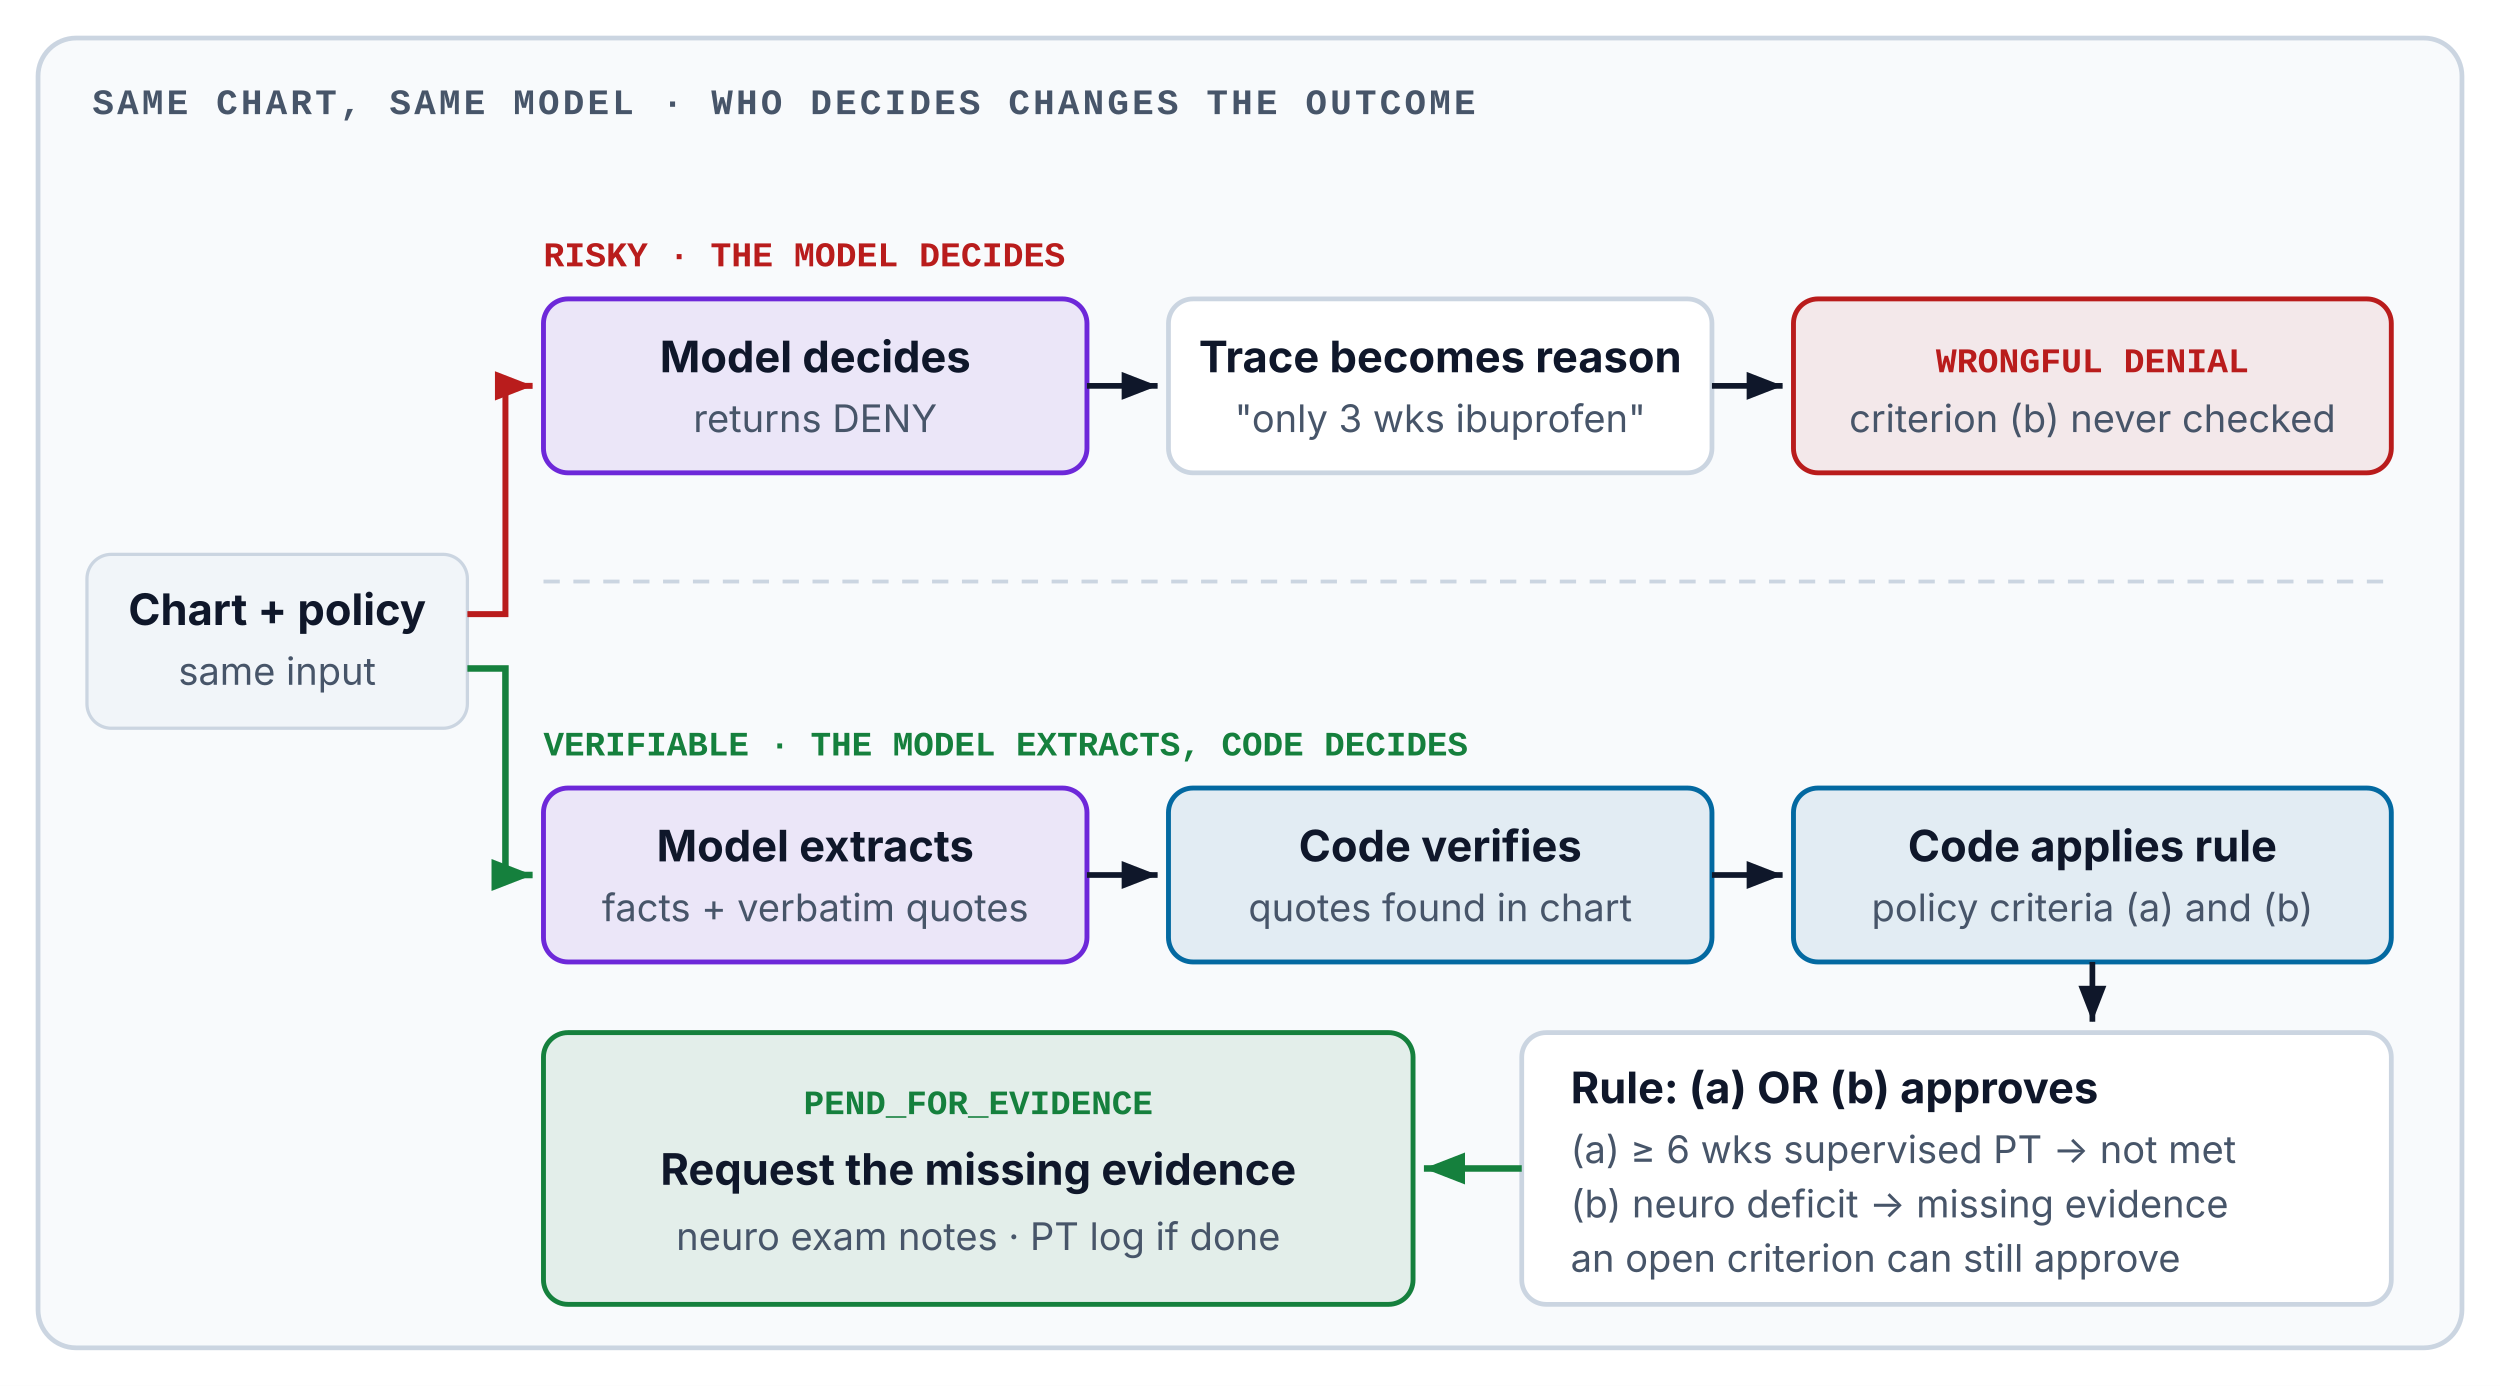
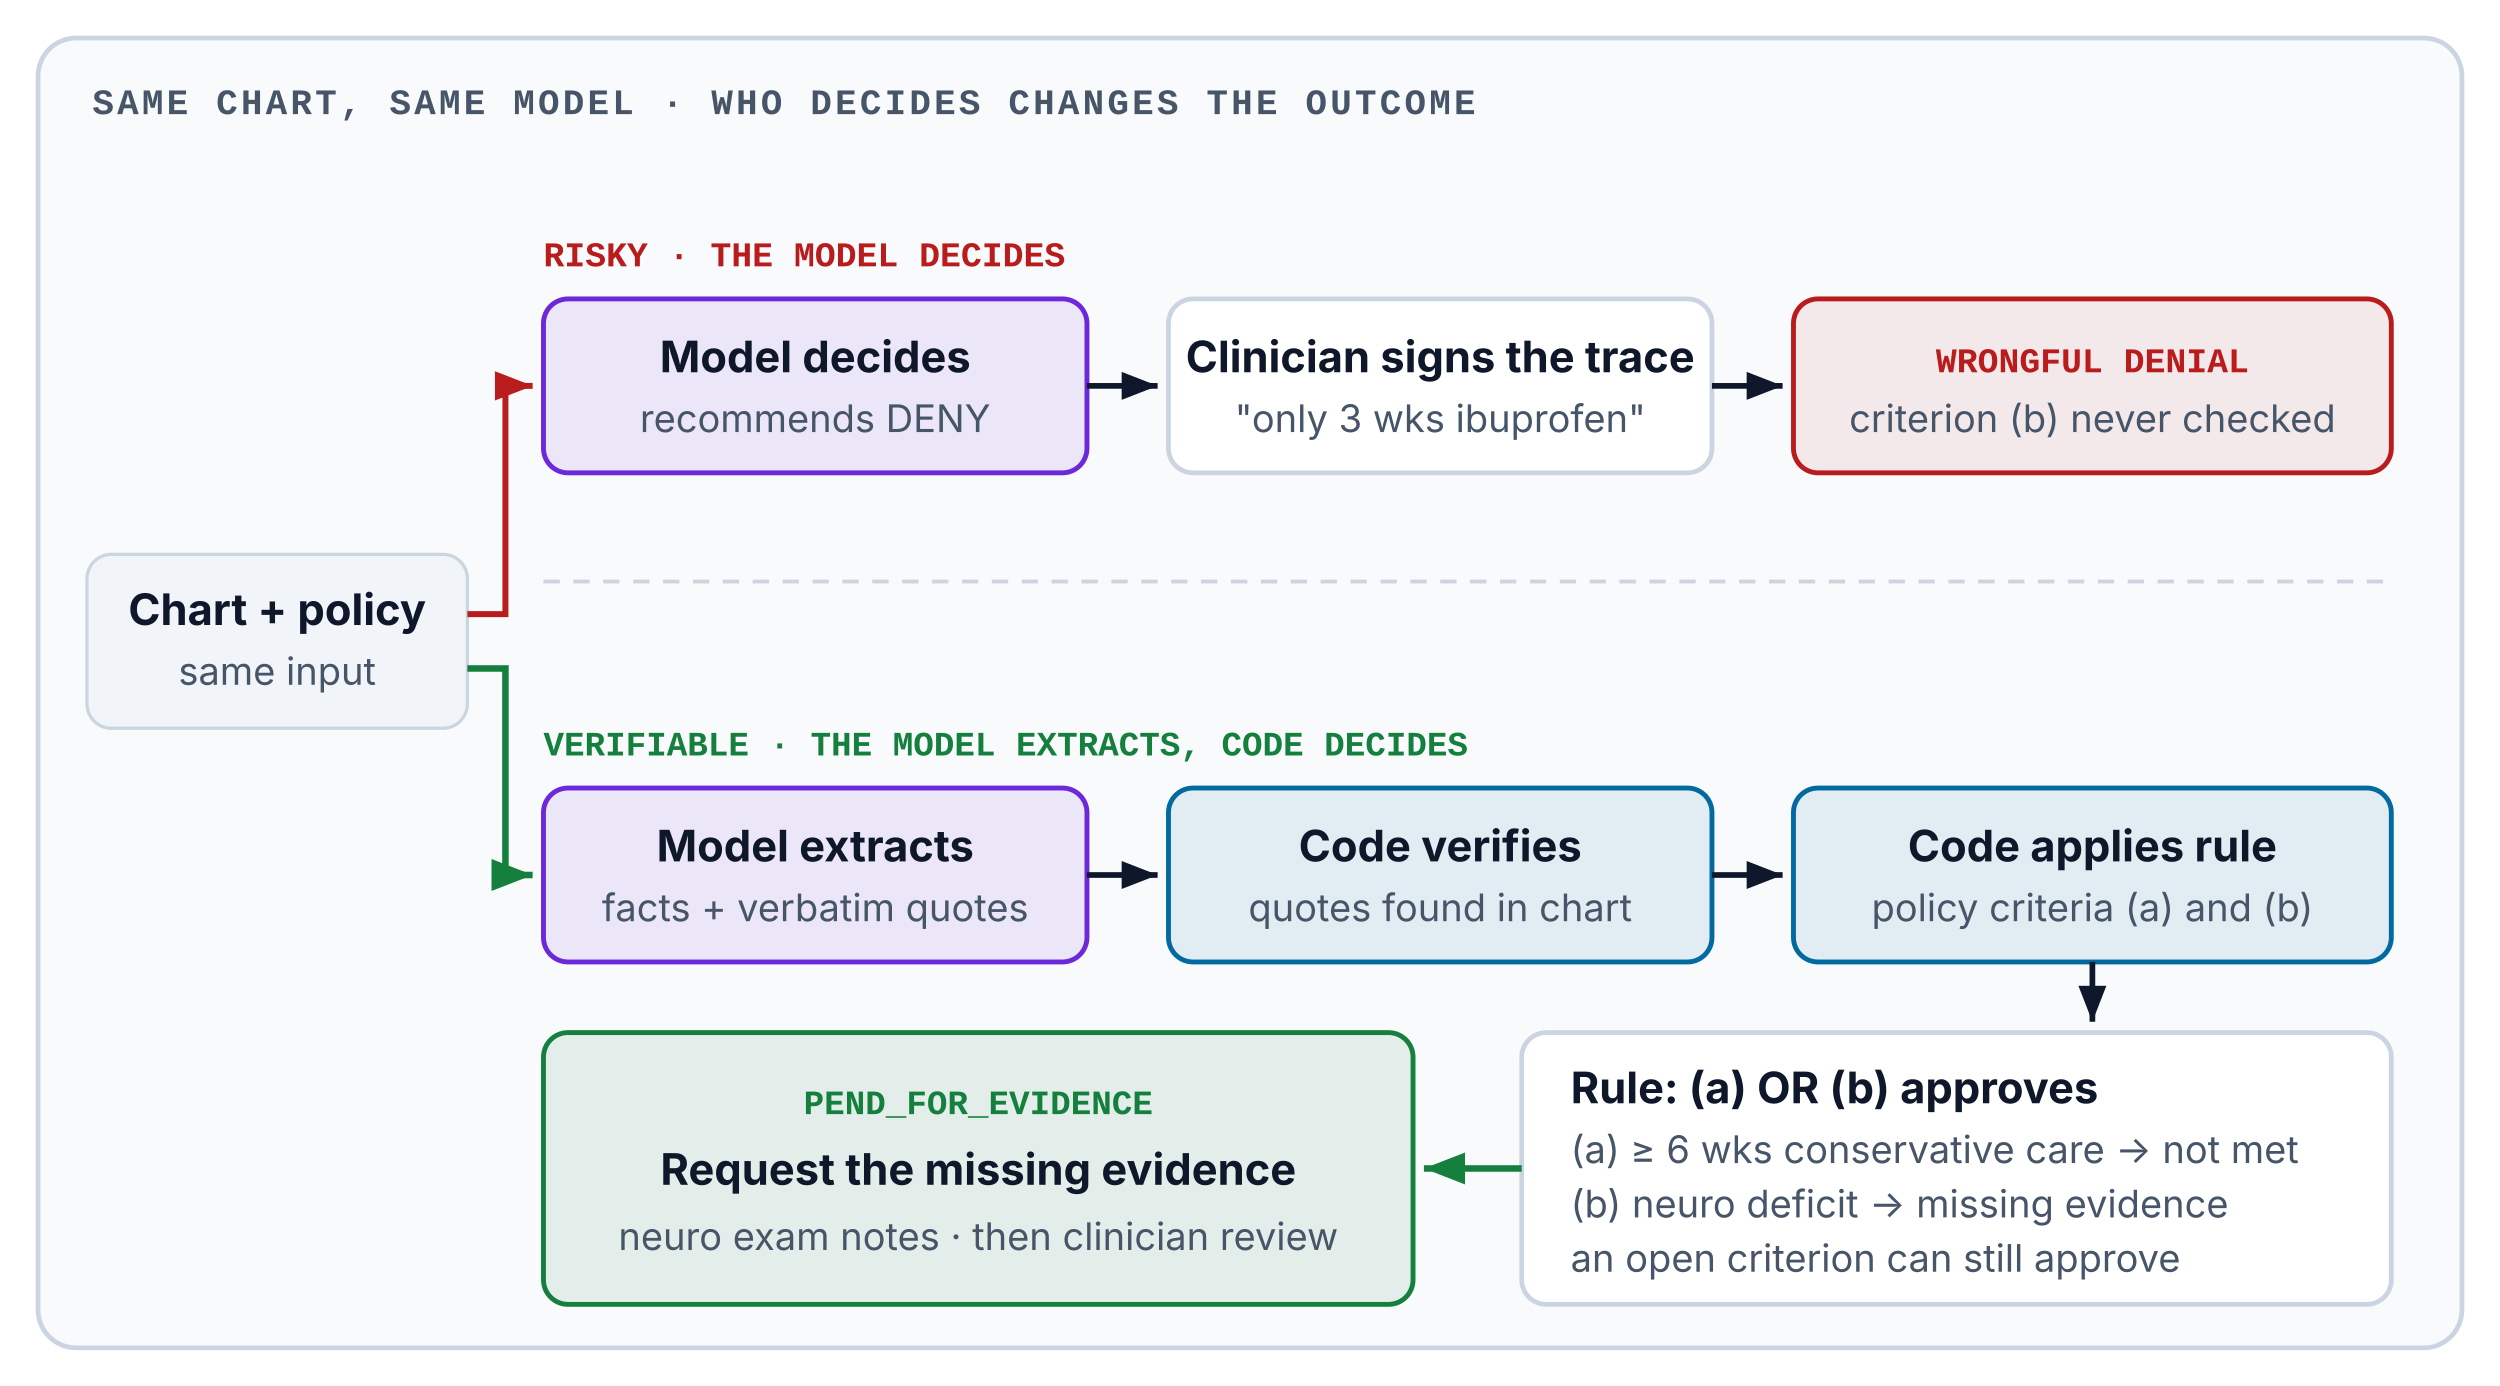
<svg xmlns="http://www.w3.org/2000/svg" viewBox="0 0 920 510" role="img" aria-label="Same chart, same model: when the model decides, its trace becomes the reason and produces a wrongful denial; when the model only extracts quoted facts and code applies the policy rule, the outcome is a request for the missing evidence" width="1840" height="1020">
  <style>
    .t-b { font-family: Inter, 'Segoe UI', Roboto, Helvetica, Arial, sans-serif; font-size: 16px; font-weight: 700; fill: #0f172a; }
    .t-s { font-family: Inter, 'Segoe UI', Roboto, Helvetica, Arial, sans-serif; font-size: 14px; fill: #475569; }
    .t-c { text-anchor: middle; }
    .t-e { text-anchor: end; }
    .t-m-c { font-family: 'JetBrains Mono', 'SFMono-Regular', Consolas, 'Courier New', monospace; font-size: 12px; font-weight: 700; fill: #0369a1; }
    .t-m-g { font-family: 'JetBrains Mono', 'SFMono-Regular', Consolas, 'Courier New', monospace; font-size: 12.6px; font-weight: 700; fill: #15803d; }
    .t-m-r { font-family: 'JetBrains Mono', 'SFMono-Regular', Consolas, 'Courier New', monospace; font-size: 12.8px; font-weight: 700; fill: #b91c1c; }
    .zl { font-family: 'JetBrains Mono', 'SFMono-Regular', Consolas, 'Courier New', monospace; font-size: 13.2px; letter-spacing: 0.09em; font-weight: 700; fill: #475569; }
    .flow { stroke: #0f172a; stroke-width: 2.1; fill: none; }
    .flow-g { stroke: #15803d; stroke-width: 2.4; fill: none; }
    .node-card { fill: #ffffff; stroke: #cbd5e1; stroke-width: 1.75; }
    .node-dim { fill: #f1f5f9; stroke: #cbd5e1; stroke-width: 1.2; }
    .node-good { fill: #15803d; fill-opacity: 0.09; stroke: #15803d; stroke-width: 1.8; }
    .node-bad { fill: #b91c1c; fill-opacity: 0.08; stroke: #b91c1c; stroke-width: 1.8; }
    .node-violet { fill: #6d28d9; fill-opacity: 0.09; stroke: #6d28d9; stroke-width: 1.8; }
    .node-cyan { fill: #0369a1; fill-opacity: 0.09; stroke: #0369a1; stroke-width: 1.8; }
  </style>
  <rect x="0" y="0" width="920" height="510" fill="#ffffff" />
  <defs>
    <marker id="arr-q1w-ink" viewBox="0 0 10 10" refX="9" refY="5" markerWidth="7" markerHeight="7" orient="auto-start-reverse">
      <path d="M 0 1.5 L 9 5 L 0 8.5 z" style="fill:#0f172a" />
    </marker>
    <marker id="arr-q1w-stop" viewBox="0 0 10 10" refX="9" refY="5" markerWidth="7" markerHeight="7" orient="auto-start-reverse">
      <path d="M 0 1.5 L 9 5 L 0 8.5 z" style="fill:#b91c1c" />
    </marker>
    <marker id="arr-q1w-good" viewBox="0 0 10 10" refX="9" refY="5" markerWidth="7" markerHeight="7" orient="auto-start-reverse">
      <path d="M 0 1.5 L 9 5 L 0 8.5 z" style="fill:#15803d" />
    </marker>
  </defs>
  <rect x="14" y="14" width="892" height="482" rx="14" style="fill:#f8fafc;stroke:#cbd5e1;stroke-width:1.75" />
  <text class="zl" x="34" y="42">SAME CHART, SAME MODEL · WHO DECIDES CHANGES THE OUTCOME</text>
  <rect class="node-dim" x="32" y="204" width="140" height="64" rx="9" />
  <text class="t-b t-c" x="102" y="230">Chart + policy</text>
  <text class="t-s t-c" x="102" y="252">same input</text>
  <path d="M 172 226 H 186 V 142 H 196" style="fill:none;stroke:#b91c1c;stroke-width:2.2" marker-end="url(#arr-q1w-stop)" />
  <path d="M 172 246 H 186 V 322 H 196" style="fill:none;stroke:#15803d;stroke-width:2.4" marker-end="url(#arr-q1w-good)" />
  <text class="t-m-r" x="200" y="98">RISKY · THE MODEL DECIDES</text>
  <rect class="node-violet" x="200" y="110" width="200" height="64" rx="9" />
  <text class="t-b t-c" x="300" y="137">Model decides</text>
-   <text class="t-s t-c" x="300" y="159">returns DENY</text>
+   <text class="t-s t-c" x="300" y="159">recommends DENY</text>
  <line class="flow" x1="400" y1="142" x2="426" y2="142" marker-end="url(#arr-q1w-ink)" />
  <rect class="node-card" x="430" y="110" width="200" height="64" rx="9" />
-   <text class="t-b t-c" x="530" y="137">Trace becomes reason</text>
+   <text class="t-b t-c" x="530" y="137">Clinician signs the trace</text>
  <text class="t-s t-c" x="530" y="159">"only 3 wks ibuprofen"</text>
  <line class="flow" x1="630" y1="142" x2="656" y2="142" marker-end="url(#arr-q1w-ink)" />
  <rect class="node-bad" x="660" y="110" width="220" height="64" rx="9" />
  <text class="t-m-r t-c" x="770" y="137">WRONGFUL DENIAL</text>
  <text class="t-s t-c" x="770" y="159">criterion (b) never checked</text>
  <line x1="200" y1="214" x2="880" y2="214" style="stroke:#cbd5e1;stroke-width:1.4;stroke-dasharray:6 5" />
  <text class="t-m-g" x="200" y="278">VERIFIABLE · THE MODEL EXTRACTS, CODE DECIDES</text>
  <rect class="node-violet" x="200" y="290" width="200" height="64" rx="9" />
  <text class="t-b t-c" x="300" y="317">Model extracts</text>
  <text class="t-s t-c" x="300" y="339">facts + verbatim quotes</text>
  <line class="flow" x1="400" y1="322" x2="426" y2="322" marker-end="url(#arr-q1w-ink)" />
  <rect class="node-cyan" x="430" y="290" width="200" height="64" rx="9" />
  <text class="t-b t-c" x="530" y="317">Code verifies</text>
  <text class="t-s t-c" x="530" y="339">quotes found in chart</text>
  <line class="flow" x1="630" y1="322" x2="656" y2="322" marker-end="url(#arr-q1w-ink)" />
  <rect class="node-cyan" x="660" y="290" width="220" height="64" rx="9" />
  <text class="t-b t-c" x="770" y="317">Code applies rule</text>
  <text class="t-s t-c" x="770" y="339">policy criteria (a) and (b)</text>
  <line class="flow" x1="770" y1="354" x2="770" y2="376" marker-end="url(#arr-q1w-ink)" />
  <rect class="node-card" x="560" y="380" width="320" height="100" rx="9" />
  <text class="t-b" x="578" y="406">Rule: (a) OR (b) approves</text>
-   <text class="t-s" x="578" y="428">(a) ≥ 6 wks supervised PT → not met</text>
+   <text class="t-s" x="578" y="428">(a) ≥ 6 wks conservative care → not met</text>
  <text class="t-s" x="578" y="448">(b) neuro deficit → missing evidence</text>
  <text class="t-s" x="578" y="468">an open criterion can still approve</text>
  <line class="flow-g" x1="560" y1="430" x2="524" y2="430" marker-end="url(#arr-q1w-good)" />
  <rect class="node-good" x="200" y="380" width="320" height="100" rx="9" />
  <text class="t-m-g t-c" x="360" y="410">PEND_FOR_EVIDENCE</text>
  <text class="t-b t-c" x="360" y="436">Request the missing evidence</text>
-   <text class="t-s t-c" x="360" y="460">neuro exam notes · PT log if done</text>
+   <text class="t-s t-c" x="360" y="460">neuro exam notes · then clinician review</text>
</svg>
